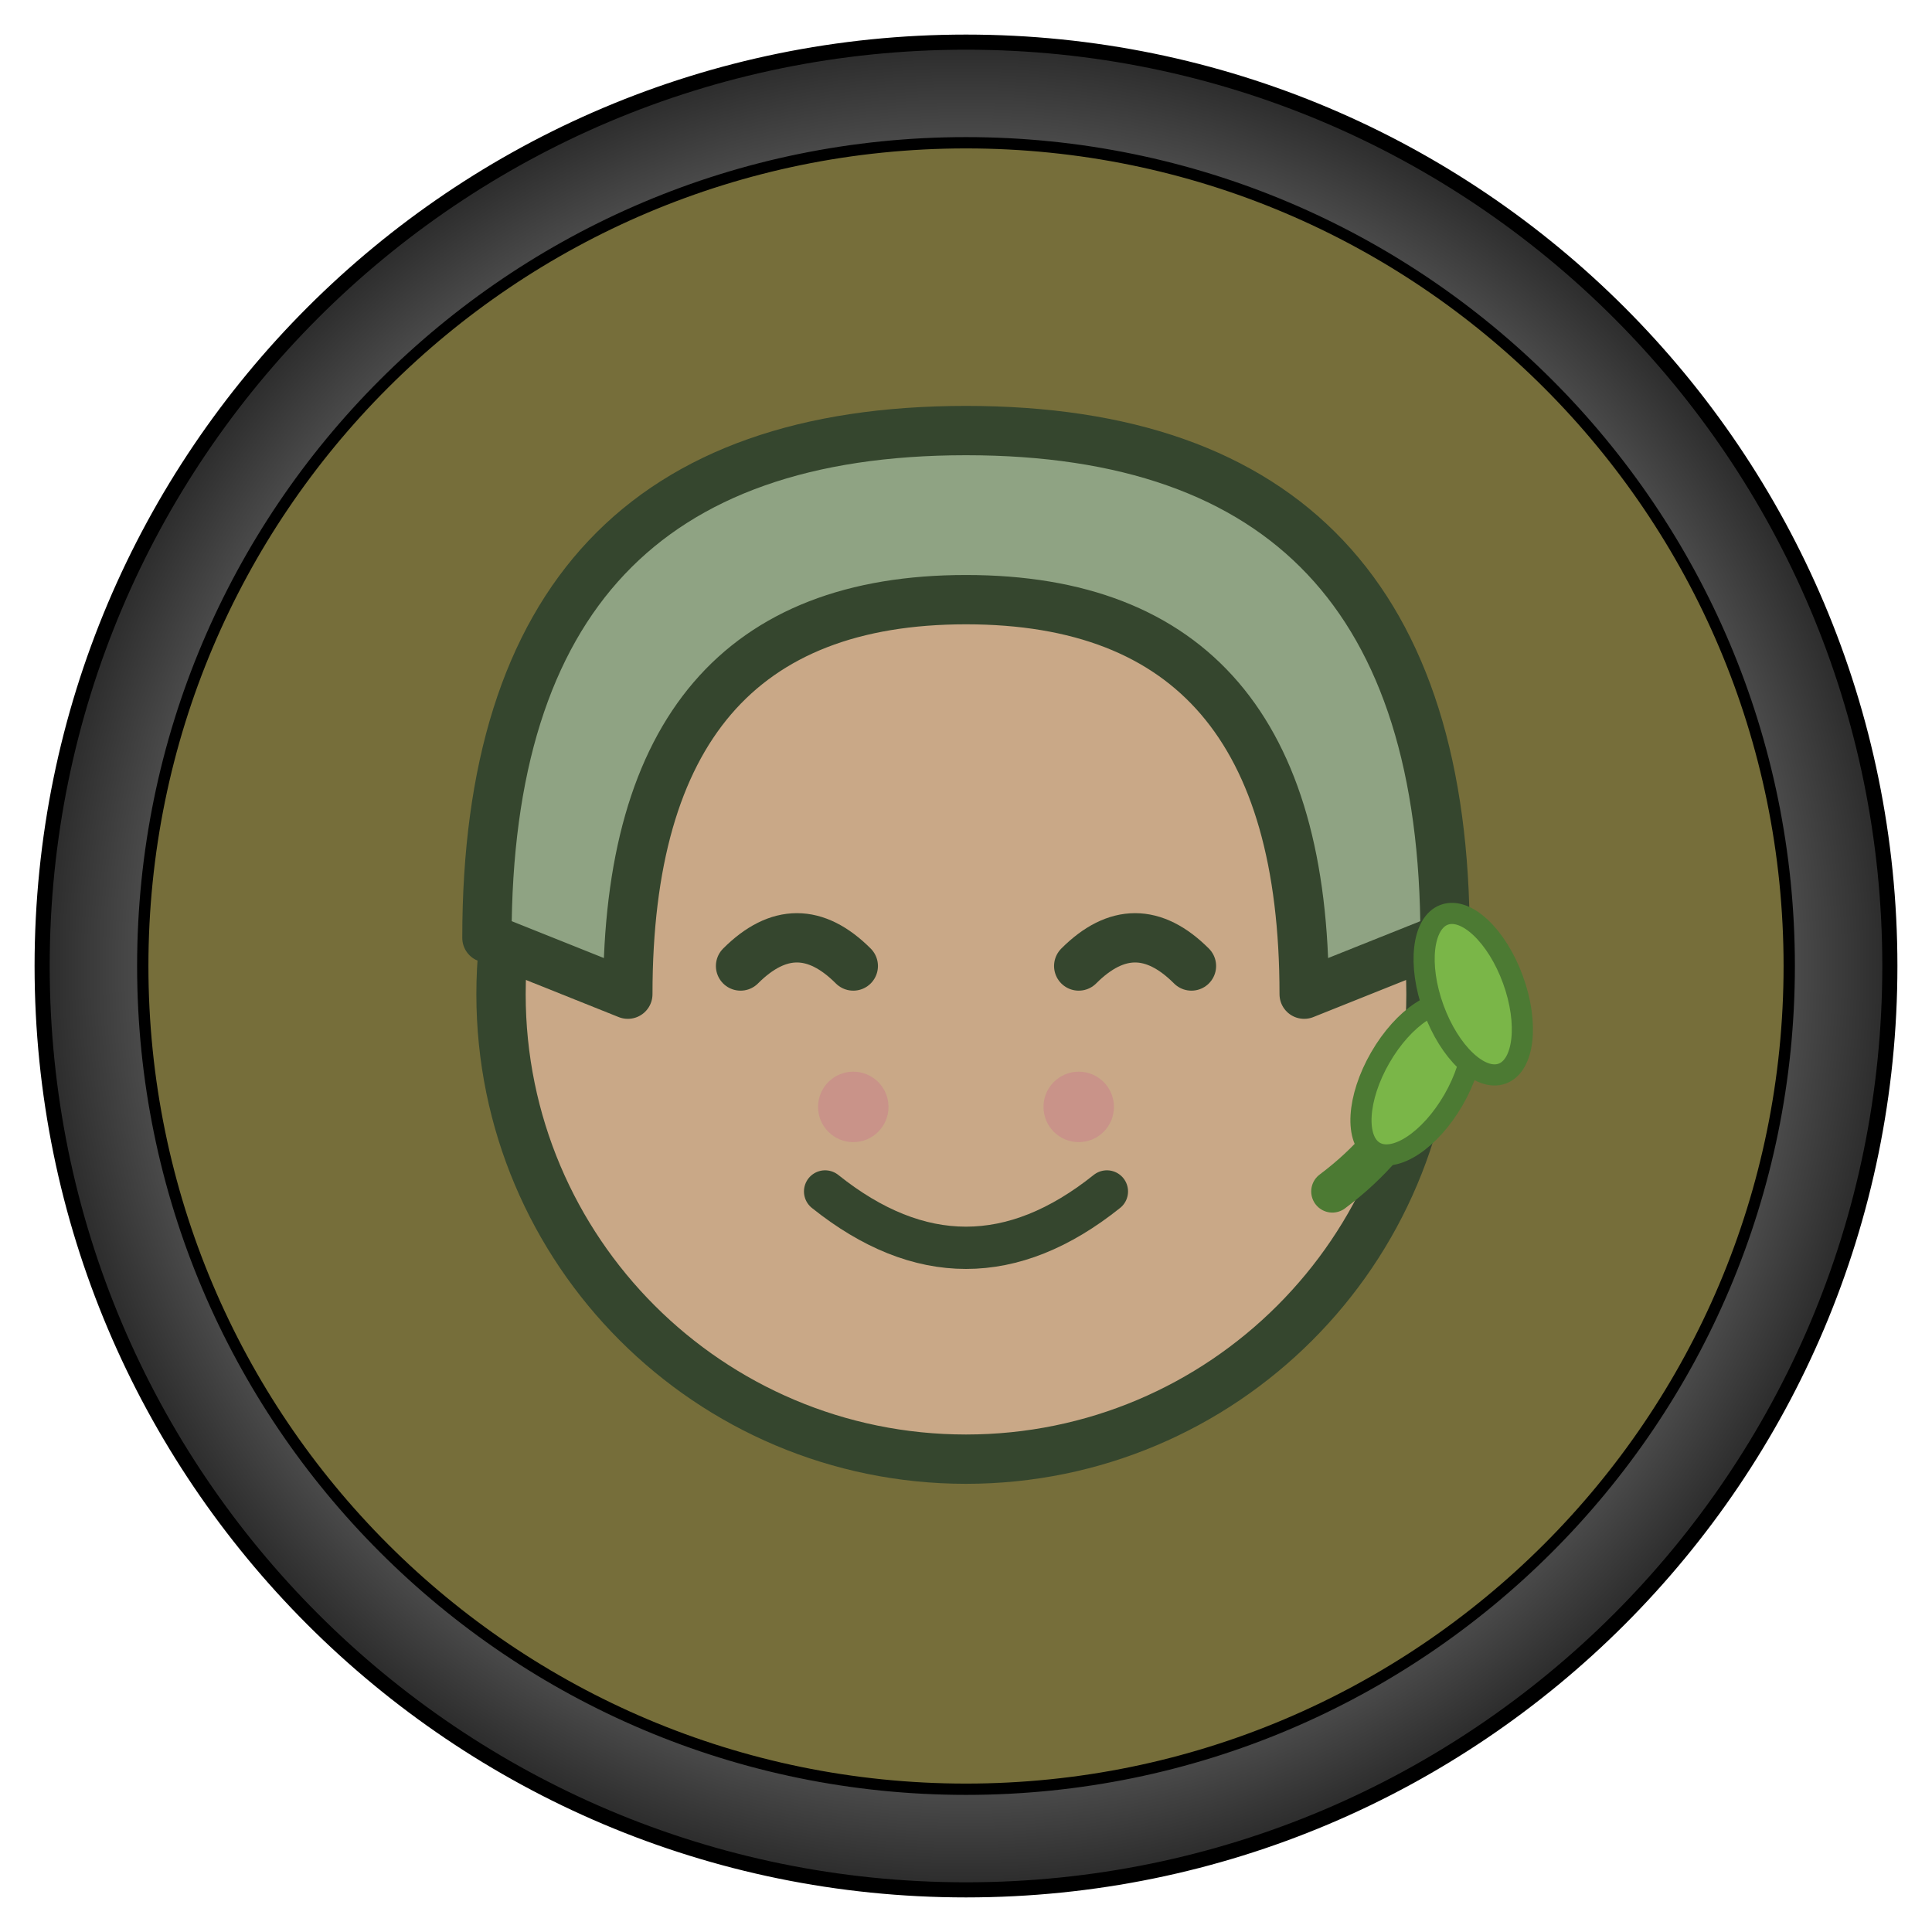
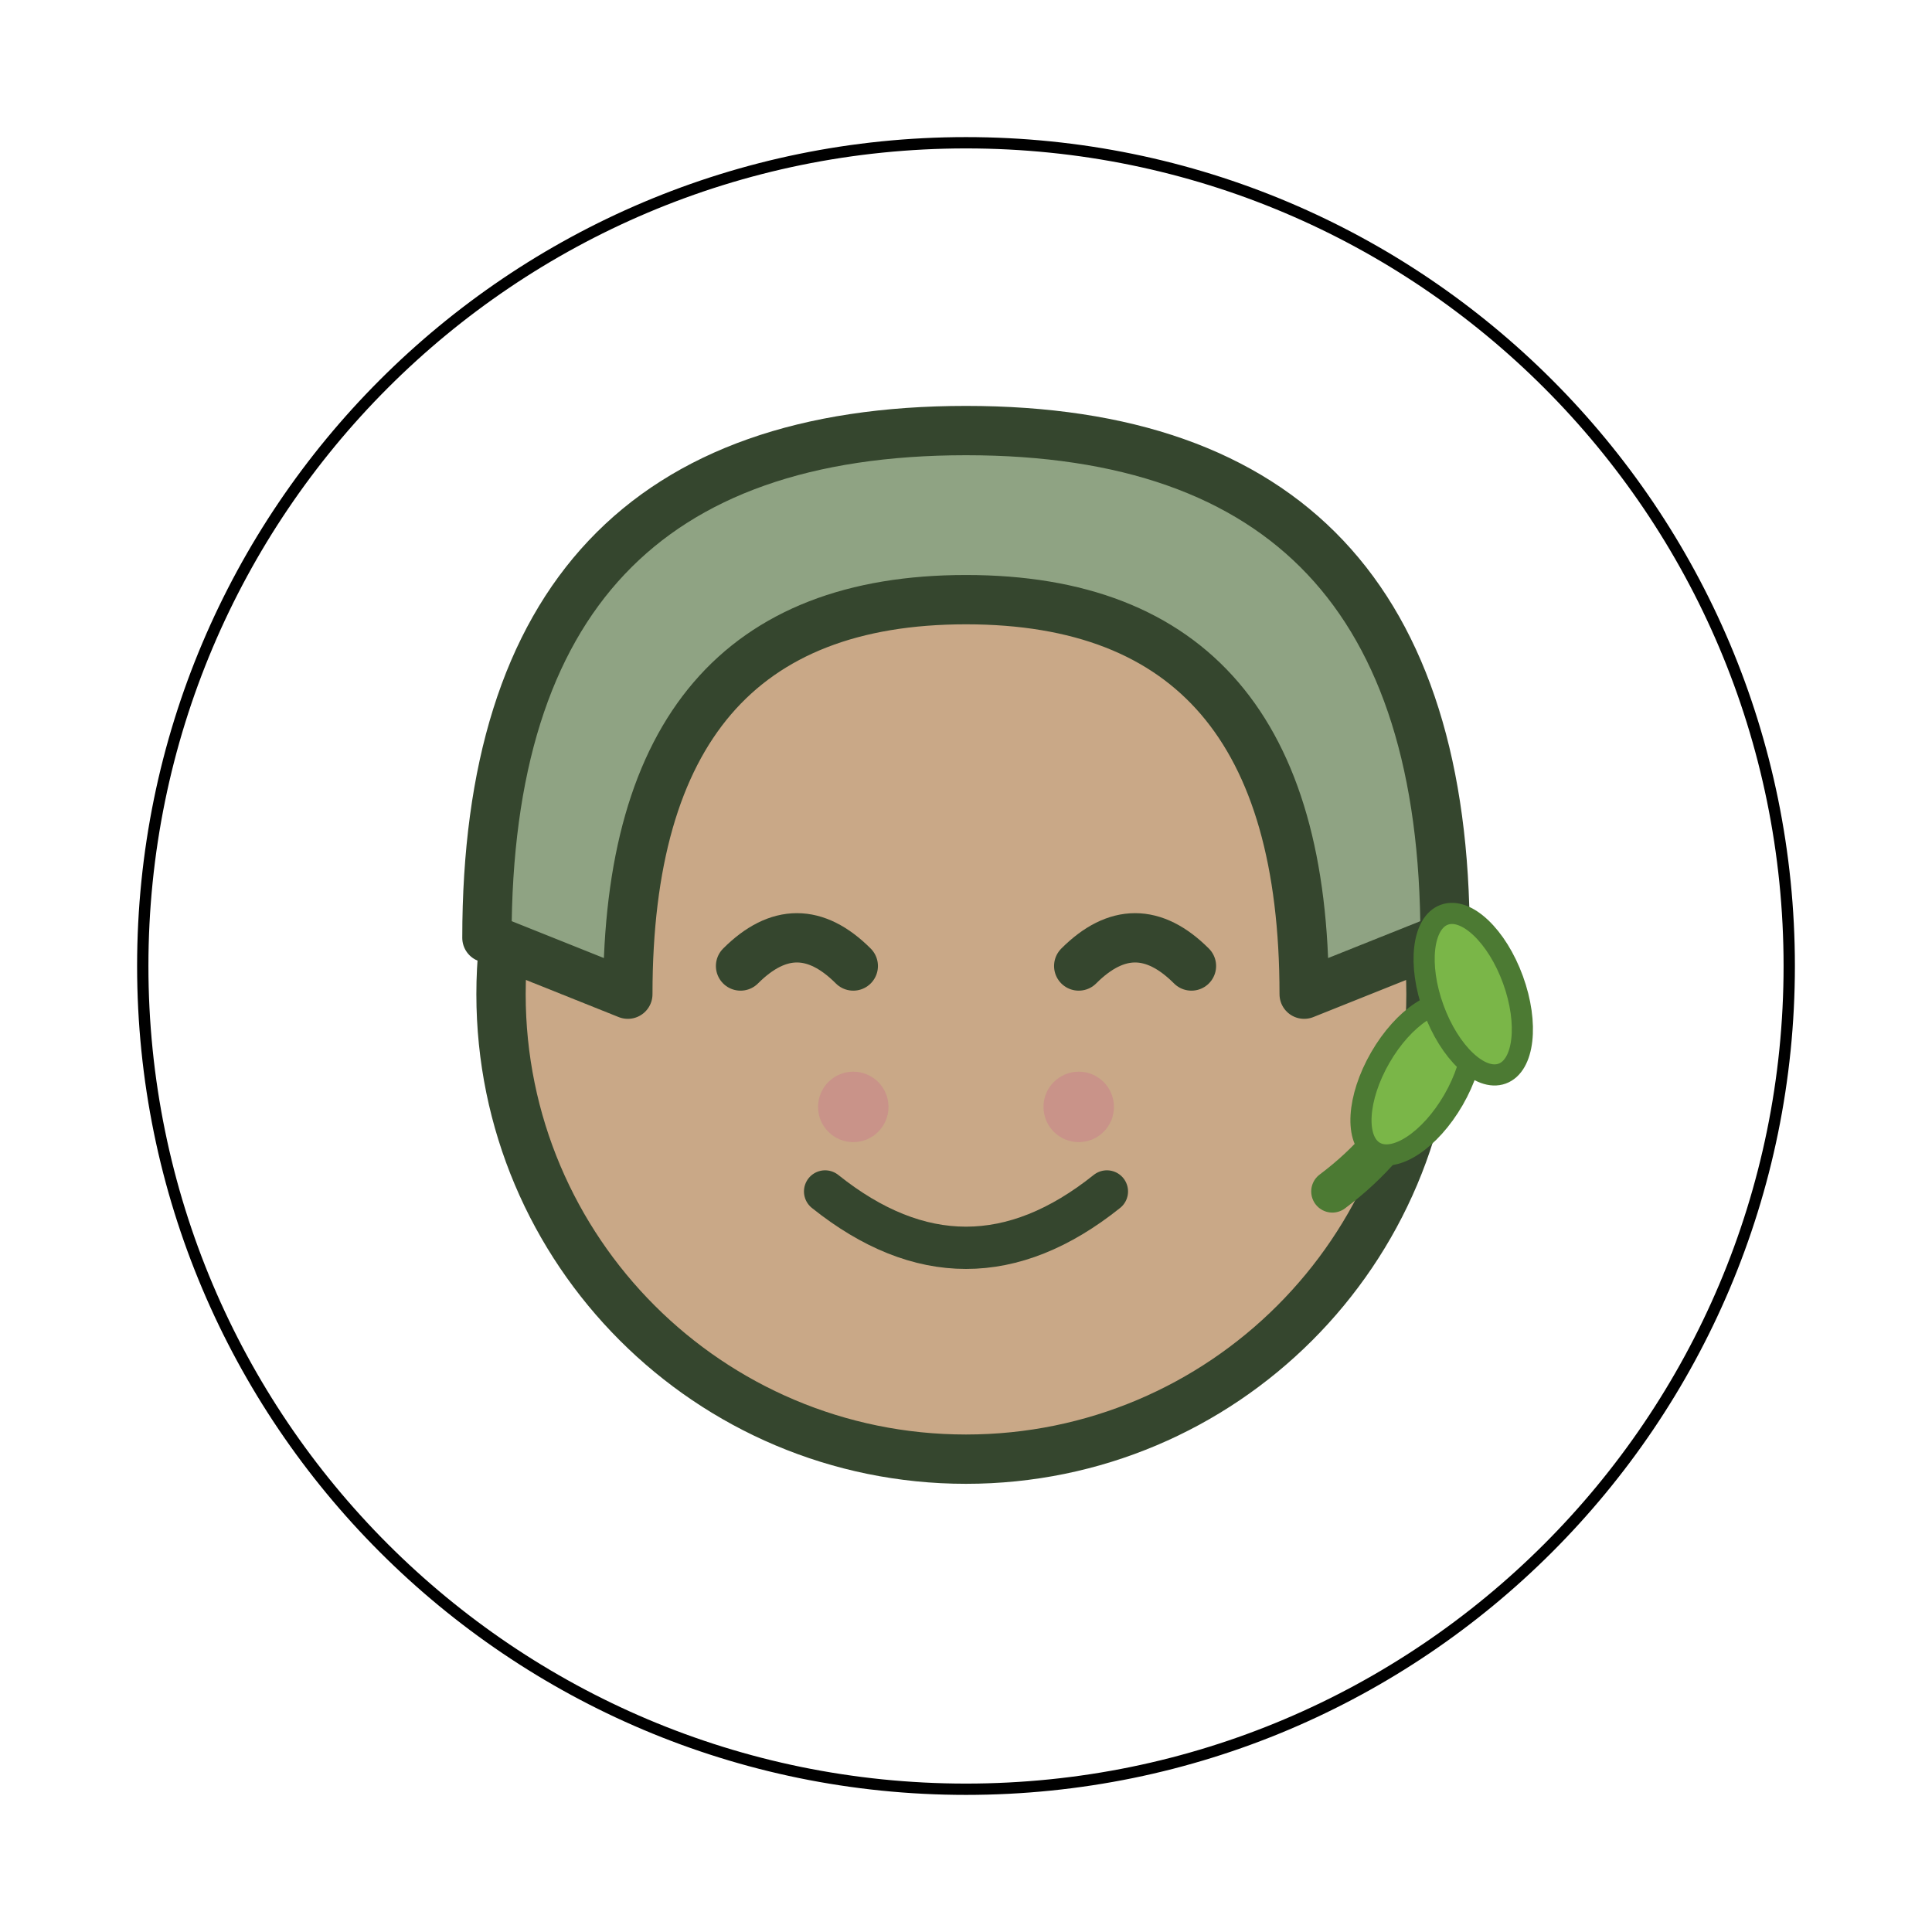
<svg xmlns="http://www.w3.org/2000/svg" width="100%" height="100%" viewBox="0 0 512 512" version="1.1" xml:space="preserve" style="fill-rule:evenodd;clip-rule:evenodd;stroke-linecap:round;stroke-linejoin:round;stroke-miterlimit:1.5;">
  <g transform="matrix(1.164025,0,0,1.164025,-57.51083,-54.01875)">
-     <circle cx="269.333" cy="266.333" r="210.333" style="fill:url(#_Radial1);stroke:black;stroke-width:3.44px;" />
  </g>
  <g transform="matrix(1.037243,0,0,1.037243,-23.36399,-20.25227)">
-     <circle cx="269.333" cy="266.333" r="210.333" style="fill:rgb(118,110,58);" />
    <clipPath id="_clip2">
      <circle cx="269.333" cy="266.333" r="210.333" />
    </clipPath>
    <g clip-path="url(#_clip2)">
      <g transform="matrix(3.6,0,0,3.6,269.3333,266.3333)">
        <g transform="matrix(1,0,0,1,-50,-50)">
          <circle cx="50" cy="52" r="33" fill="#c9a887" stroke="#35462e" stroke-width="3.5" />
          <path d="M 16 48 Q 16 12 50 12 Q 84 12 84 48 L 74 52 Q 74 24 50 24 Q 26 24 26 52 Z" fill="#8fa383" stroke="#35462e" stroke-width="3.5" stroke-linejoin="round" />
          <path d="M 34 50 Q 38 46 42 50 M 58 50 Q 62 46 66 50" fill="none" stroke="#35462e" stroke-width="3.5" stroke-linecap="round" />
          <path d="M 40 66 Q 50 74 60 66" fill="none" stroke="#35462e" stroke-width="3" stroke-linecap="round" />
          <circle cx="42" cy="60" r="2.5" fill="#c98a8a" opacity="0.7" />
          <circle cx="58" cy="60" r="2.5" fill="#c98a8a" opacity="0.7" />
          <path d="M 76 66 Q 84 60 84 50" fill="none" stroke="#4c7a33" stroke-width="3" stroke-linecap="round" />
          <ellipse cx="82" cy="58" rx="3" ry="6" transform="rotate(30 82 58)" fill="#7ab648" stroke="#4c7a33" stroke-width="1.5" />
          <ellipse cx="86" cy="52" rx="3" ry="6" transform="rotate(-20 86 52)" fill="#7ab648" stroke="#4c7a33" stroke-width="1.5" />
        </g>
      </g>
    </g>
    <circle cx="269.333" cy="266.333" r="210.333" style="fill:none;stroke:black;stroke-width:2.89px;" />
  </g>
  <defs>
    <radialGradient id="_Radial1" cx="0" cy="0" r="1" gradientUnits="userSpaceOnUse" gradientTransform="matrix(0,210.3333,-210.3333,0,269.3333,266.3333)">
      <stop offset="0" style="stop-color:white;stop-opacity:1" />
      <stop offset="0.48" style="stop-color:rgb(198,198,198);stop-opacity:1" />
      <stop offset="1" style="stop-color:rgb(44,44,44);stop-opacity:1" />
    </radialGradient>
  </defs>
</svg>
